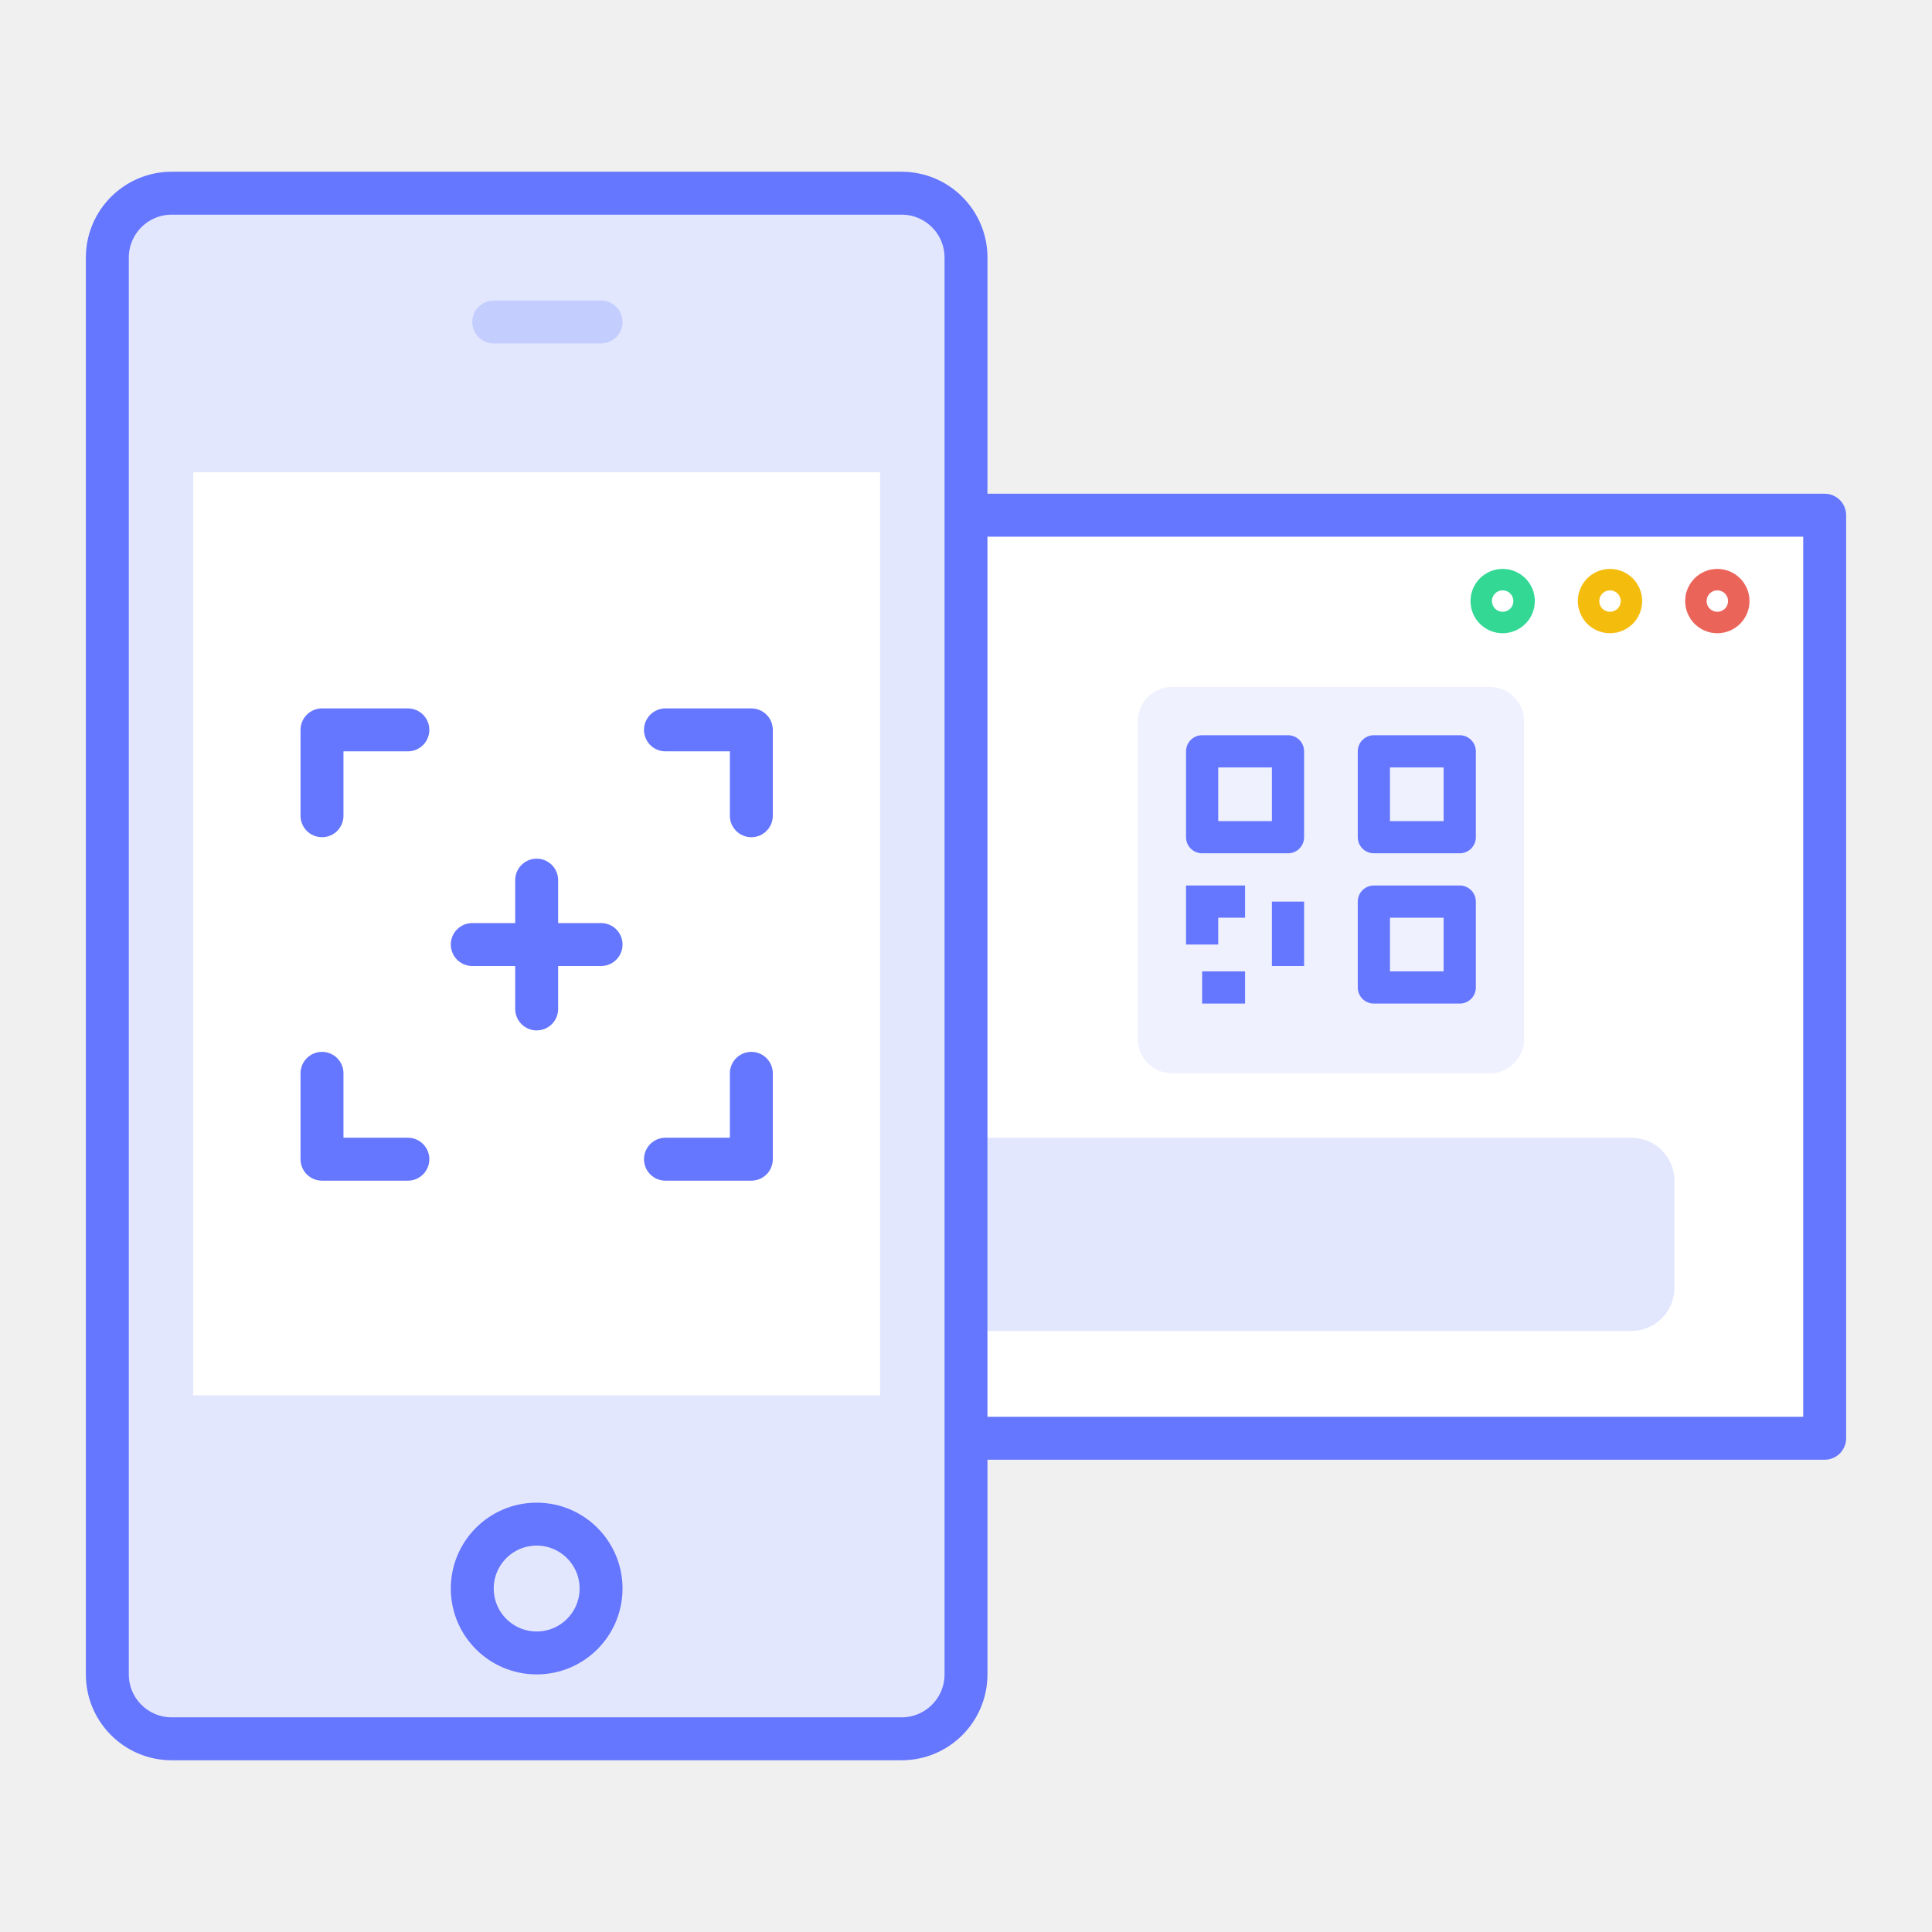
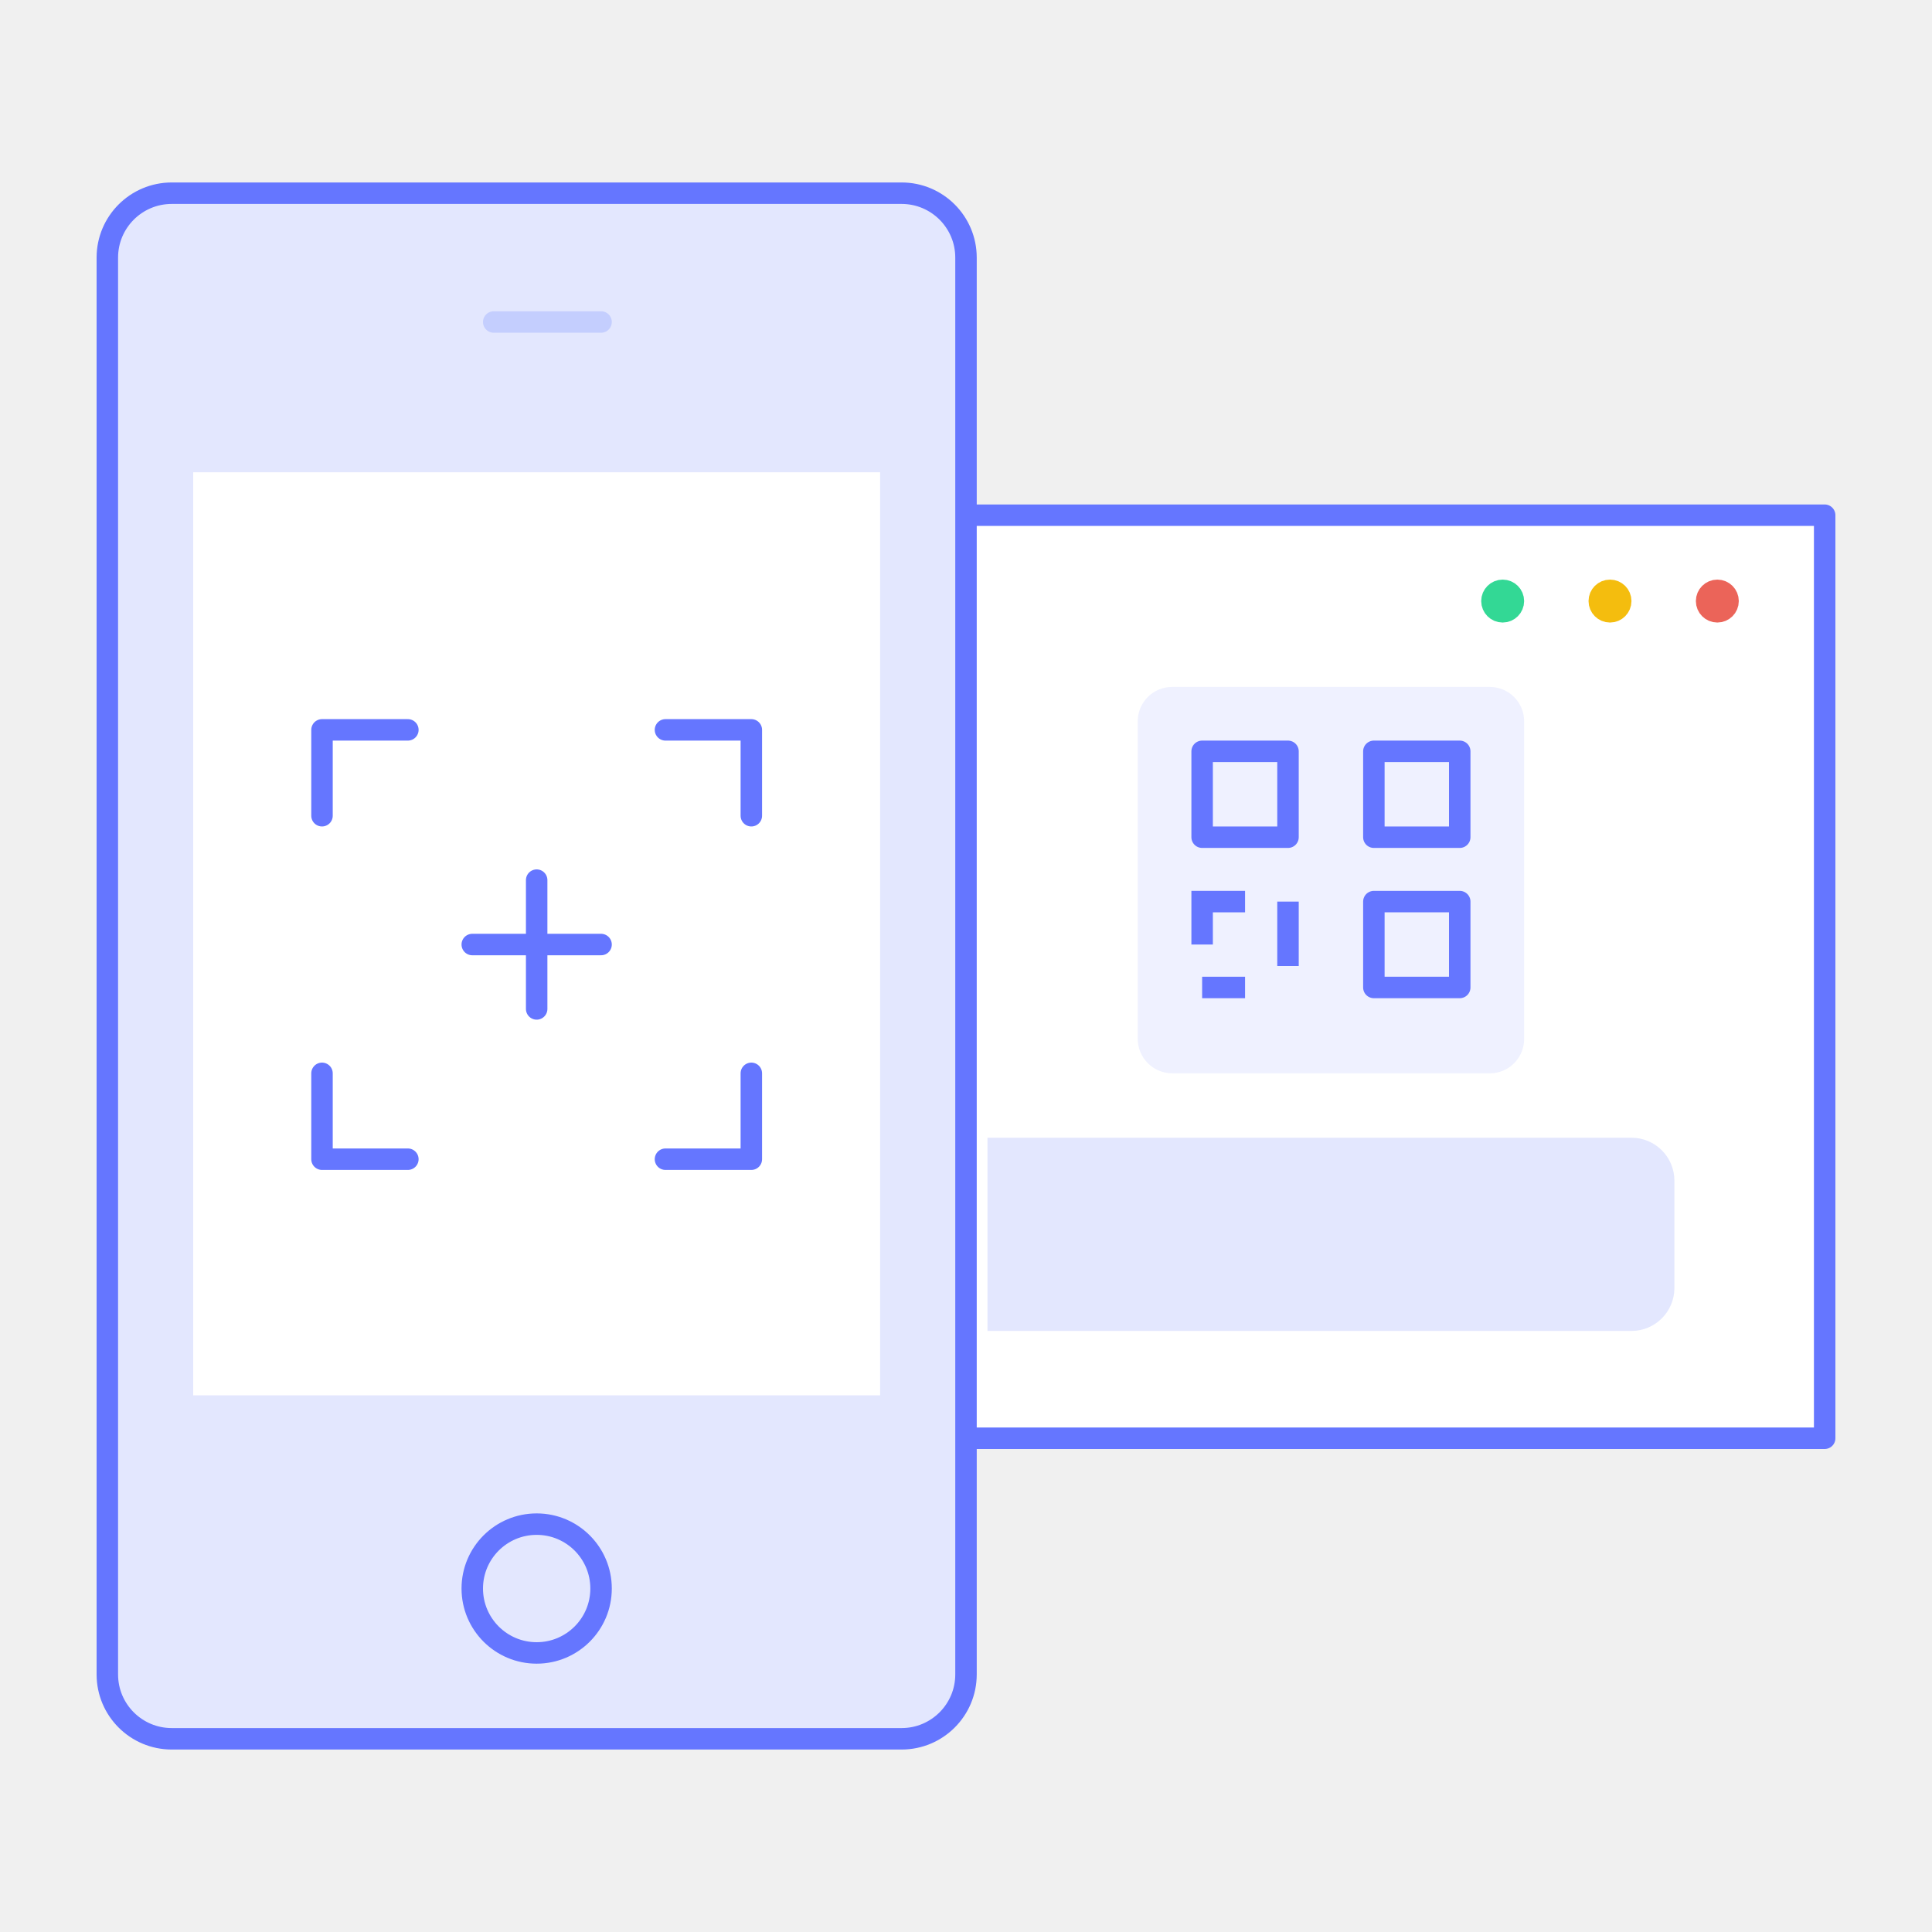
<svg xmlns="http://www.w3.org/2000/svg" viewBox="0 0 90 90">
-   <rect x="44" y="24" width="41" height="43" transform="translate(129 91) rotate(-180)" fill="#fff" stroke="#6576ff" stroke-linecap="round" stroke-linejoin="round" stroke-width="2" />
+   <rect x="44" y="24" width="41" height="43" transform="translate(129 91) rotate(-180)" fill="#fff" stroke="#6576ff" stroke-linecap="round" stroke-linejoin="round" strokeWidth="2" />
  <path d="M71,37V33.6A1.6,1.6,0,0,0,69.4,32H54.6A1.6,1.6,0,0,0,53,33.6V48.39A1.61,1.61,0,0,0,54.61,50H69.4A1.6,1.6,0,0,0,71,48.4V37Z" fill="#eff1ff" />
-   <line x1="60" y1="42" x2="60" y2="45" fill="none" stroke="#6576ff" stroke-width="1.5" />
-   <line x1="58" y1="46" x2="56" y2="46" fill="none" stroke="#6576ff" stroke-width="1.5" />
-   <rect x="64" y="35" width="4" height="4" fill="none" stroke="#6576ff" stroke-linecap="round" stroke-linejoin="round" stroke-width="1.5" />
-   <rect x="56" y="35" width="4" height="4" fill="none" stroke="#6576ff" stroke-linecap="round" stroke-linejoin="round" stroke-width="1.5" />
-   <rect x="64" y="42" width="4" height="4" fill="none" stroke="#6576ff" stroke-linecap="round" stroke-linejoin="round" stroke-width="1.5" />
-   <polyline points="58 42 56 42 56 44" fill="none" stroke="#6576ff" stroke-width="1.5" />
+   <line x1="60" y1="42" x2="60" y2="45" fill="none" stroke="#6576ff" strokeWidth="1.5" />
+   <line x1="58" y1="46" x2="56" y2="46" fill="none" stroke="#6576ff" strokeWidth="1.5" />
+   <rect x="64" y="35" width="4" height="4" fill="none" stroke="#6576ff" stroke-linecap="round" stroke-linejoin="round" strokeWidth="1.5" />
+   <rect x="56" y="35" width="4" height="4" fill="none" stroke="#6576ff" stroke-linecap="round" stroke-linejoin="round" strokeWidth="1.5" />
+   <rect x="64" y="42" width="4" height="4" fill="none" stroke="#6576ff" stroke-linecap="round" stroke-linejoin="round" strokeWidth="1.5" />
+   <polyline points="58 42 56 42 56 44" fill="none" stroke="#6576ff" strokeWidth="1.5" />
  <path d="M48,53H78a0,0,0,0,1,0,0v9a0,0,0,0,1,0,0H48a2,2,0,0,1-2-2V55a2,2,0,0,1,2-2Z" transform="translate(124 115) rotate(-180)" fill="#e3e7fe" />
-   <circle cx="70" cy="28" r="0.5" fill="none" stroke="#33d895" stroke-linecap="round" stroke-linejoin="round" stroke-width="2" />
-   <circle cx="75" cy="28" r="0.5" fill="none" stroke="#f4bd0e" stroke-linecap="round" stroke-linejoin="round" stroke-width="2" />
-   <circle cx="80" cy="28" r="0.5" fill="none" stroke="#eb6459" stroke-linecap="round" stroke-linejoin="round" stroke-width="2" />
-   <rect x="5" y="9" width="40" height="72" rx="3" ry="3" fill="#e3e7fe" stroke="#6576ff" stroke-linecap="round" stroke-linejoin="round" stroke-width="2" />
+   <circle cx="70" cy="28" r="0.5" fill="none" stroke="#33d895" stroke-linecap="round" stroke-linejoin="round" strokeWidth="2" />
+   <circle cx="75" cy="28" r="0.5" fill="none" stroke="#f4bd0e" stroke-linecap="round" stroke-linejoin="round" strokeWidth="2" />
+   <circle cx="80" cy="28" r="0.5" fill="none" stroke="#eb6459" stroke-linecap="round" stroke-linejoin="round" strokeWidth="2" />
+   <rect x="5" y="9" width="40" height="72" rx="3" ry="3" fill="#e3e7fe" stroke="#6576ff" stroke-linecap="round" stroke-linejoin="round" strokeWidth="2" />
  <rect x="9" y="22" width="32" height="43" fill="#fff" />
-   <polyline points="31 34 35 34 35 38" fill="none" stroke="#6576ff" stroke-linecap="round" stroke-linejoin="round" stroke-width="2" />
-   <polyline points="19 54 15 54 15 50" fill="none" stroke="#6576ff" stroke-linecap="round" stroke-linejoin="round" stroke-width="2" />
-   <polyline points="15 38 15 34 19 34" fill="none" stroke="#6576ff" stroke-linecap="round" stroke-linejoin="round" stroke-width="2" />
-   <polyline points="35 50 35 54 31 54" fill="none" stroke="#6576ff" stroke-linecap="round" stroke-linejoin="round" stroke-width="2" />
-   <line x1="25" y1="41" x2="25" y2="47" fill="none" stroke="#6576ff" stroke-linecap="round" stroke-linejoin="round" stroke-width="2" />
-   <line x1="22" y1="44" x2="28" y2="44" fill="none" stroke="#6576ff" stroke-linecap="round" stroke-linejoin="round" stroke-width="2" />
-   <circle cx="25" cy="74" r="3" fill="none" stroke="#6576ff" stroke-linecap="round" stroke-linejoin="round" stroke-width="2" />
-   <line x1="23" y1="15" x2="28" y2="15" fill="none" stroke="#c4cefe" stroke-linecap="round" stroke-linejoin="round" stroke-width="2" />
+   <polyline points="31 34 35 34 35 38" fill="none" stroke="#6576ff" stroke-linecap="round" stroke-linejoin="round" strokeWidth="2" />
+   <polyline points="19 54 15 54 15 50" fill="none" stroke="#6576ff" stroke-linecap="round" stroke-linejoin="round" strokeWidth="2" />
+   <polyline points="15 38 15 34 19 34" fill="none" stroke="#6576ff" stroke-linecap="round" stroke-linejoin="round" strokeWidth="2" />
+   <polyline points="35 50 35 54 31 54" fill="none" stroke="#6576ff" stroke-linecap="round" stroke-linejoin="round" strokeWidth="2" />
+   <line x1="25" y1="41" x2="25" y2="47" fill="none" stroke="#6576ff" stroke-linecap="round" stroke-linejoin="round" strokeWidth="2" />
+   <line x1="22" y1="44" x2="28" y2="44" fill="none" stroke="#6576ff" stroke-linecap="round" stroke-linejoin="round" strokeWidth="2" />
+   <circle cx="25" cy="74" r="3" fill="none" stroke="#6576ff" stroke-linecap="round" stroke-linejoin="round" strokeWidth="2" />
+   <line x1="23" y1="15" x2="28" y2="15" fill="none" stroke="#c4cefe" stroke-linecap="round" stroke-linejoin="round" strokeWidth="2" />
</svg>
